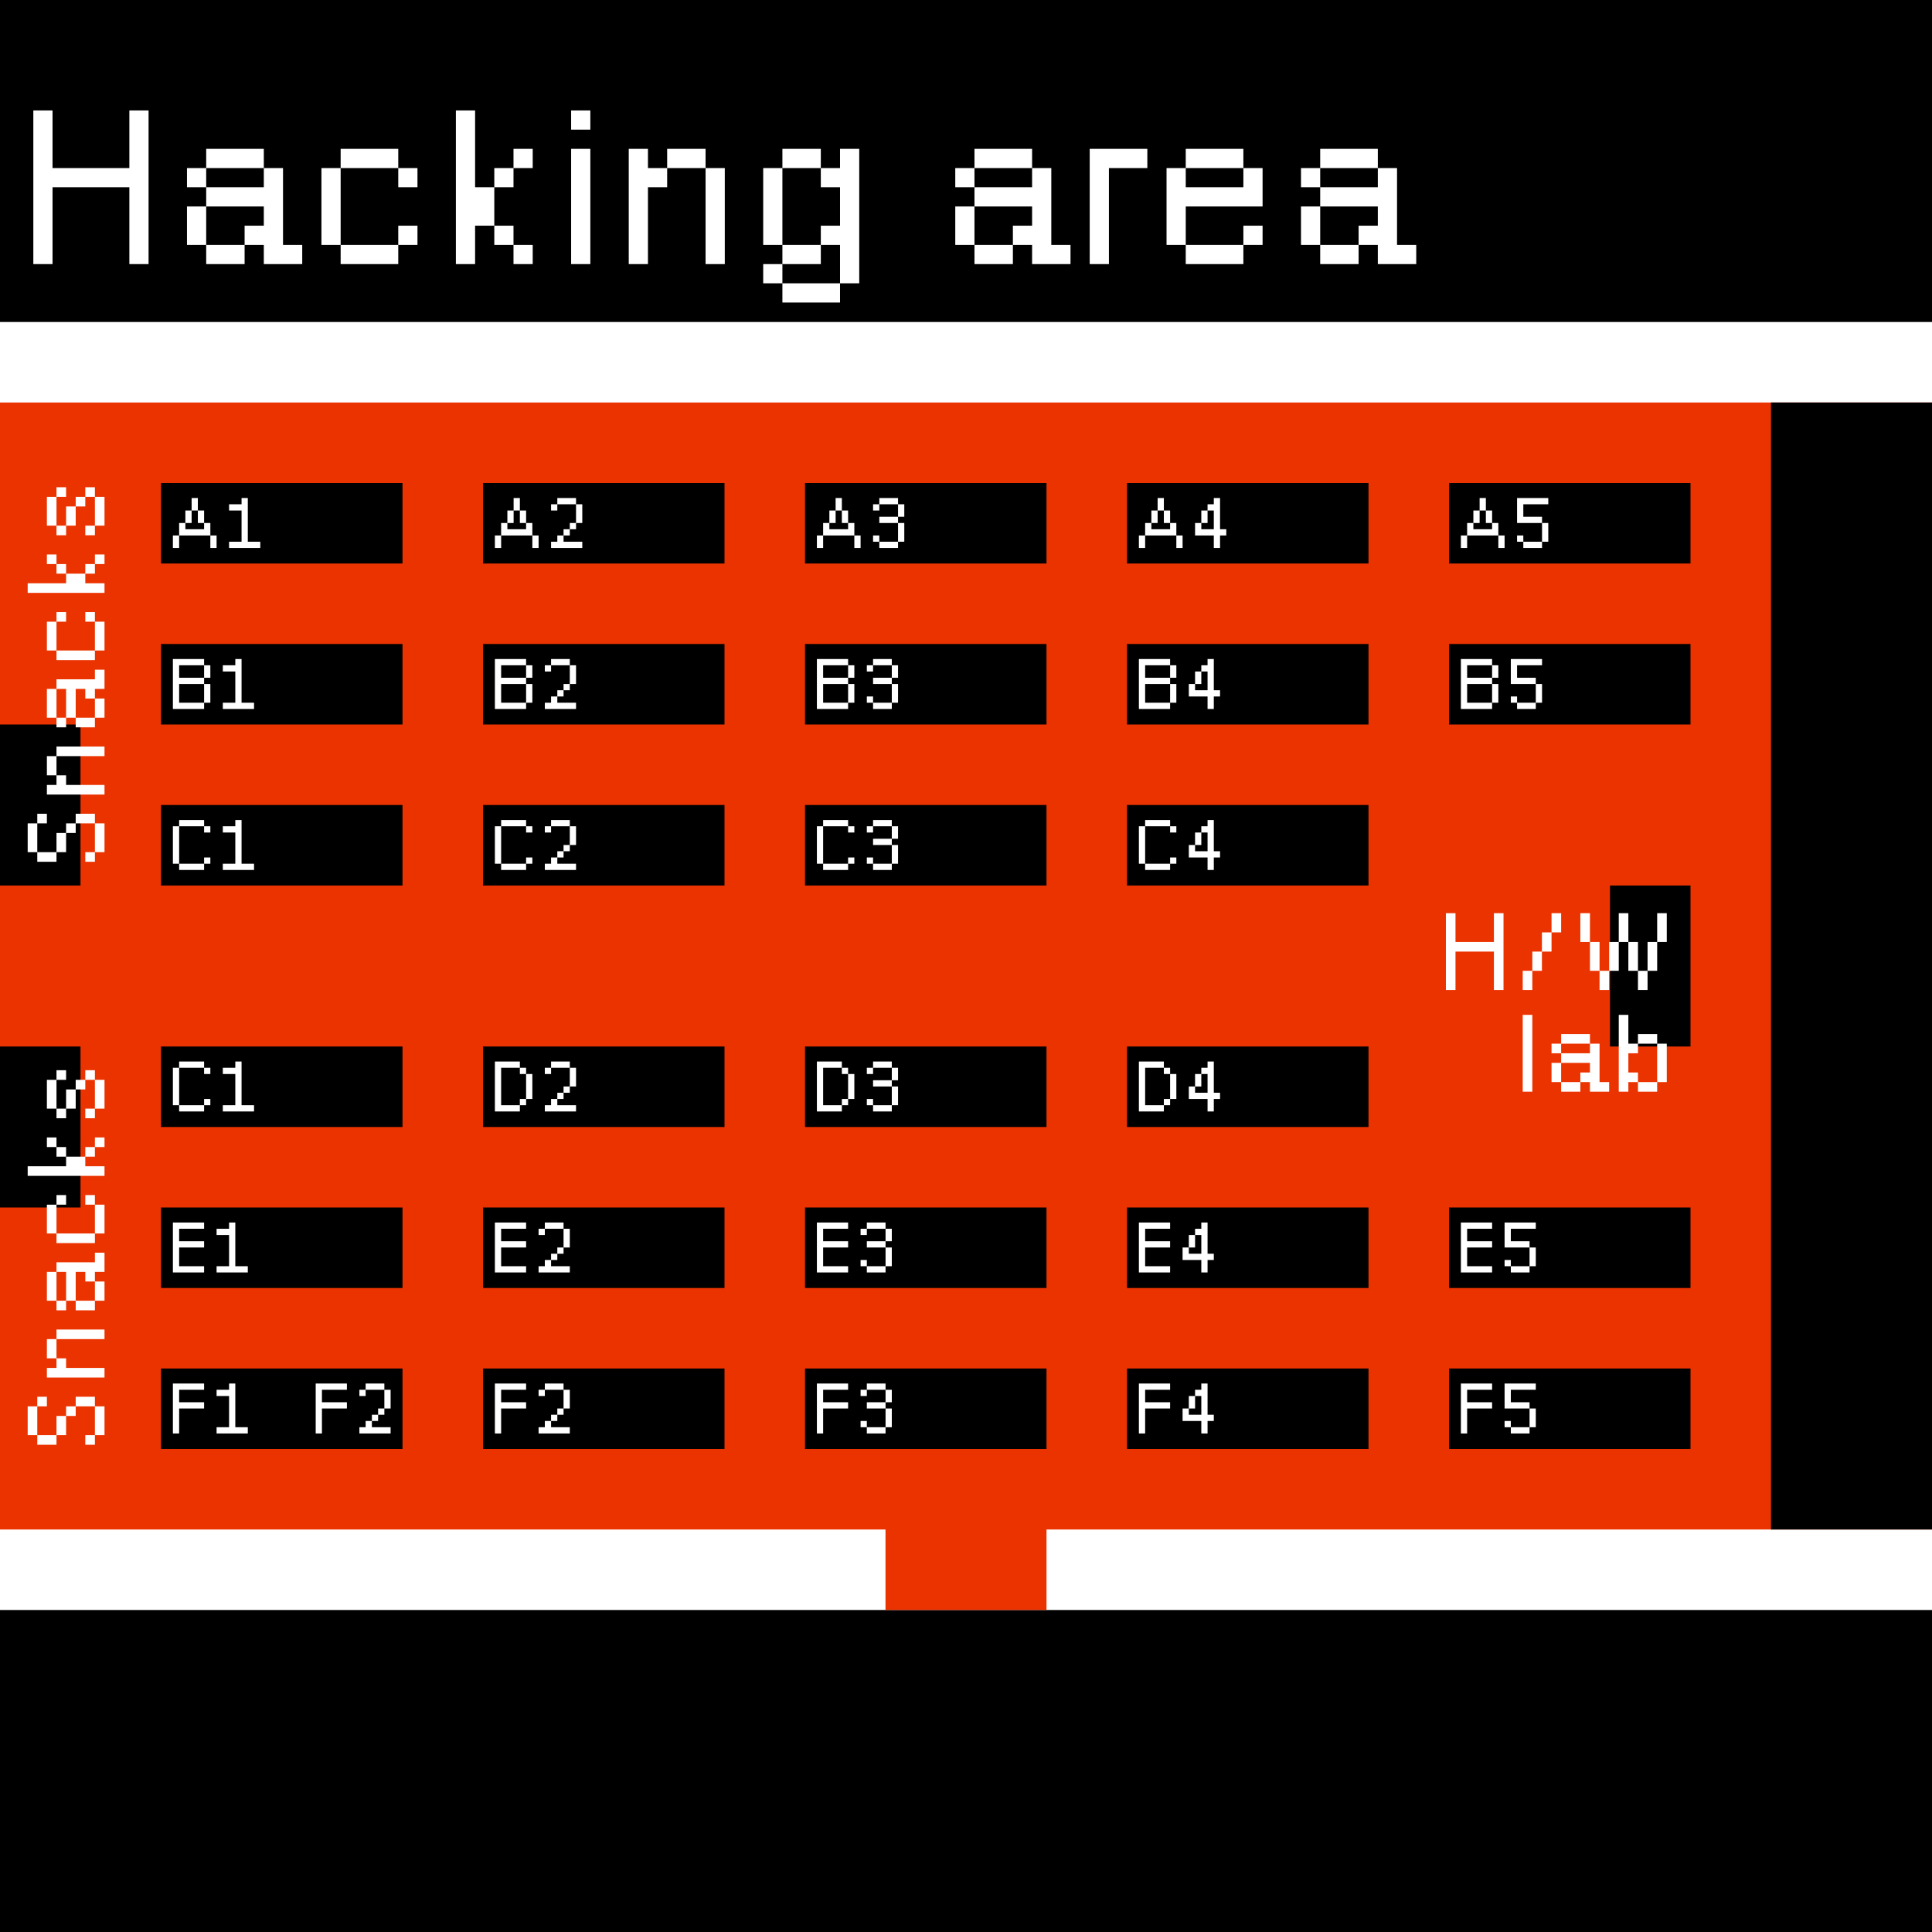
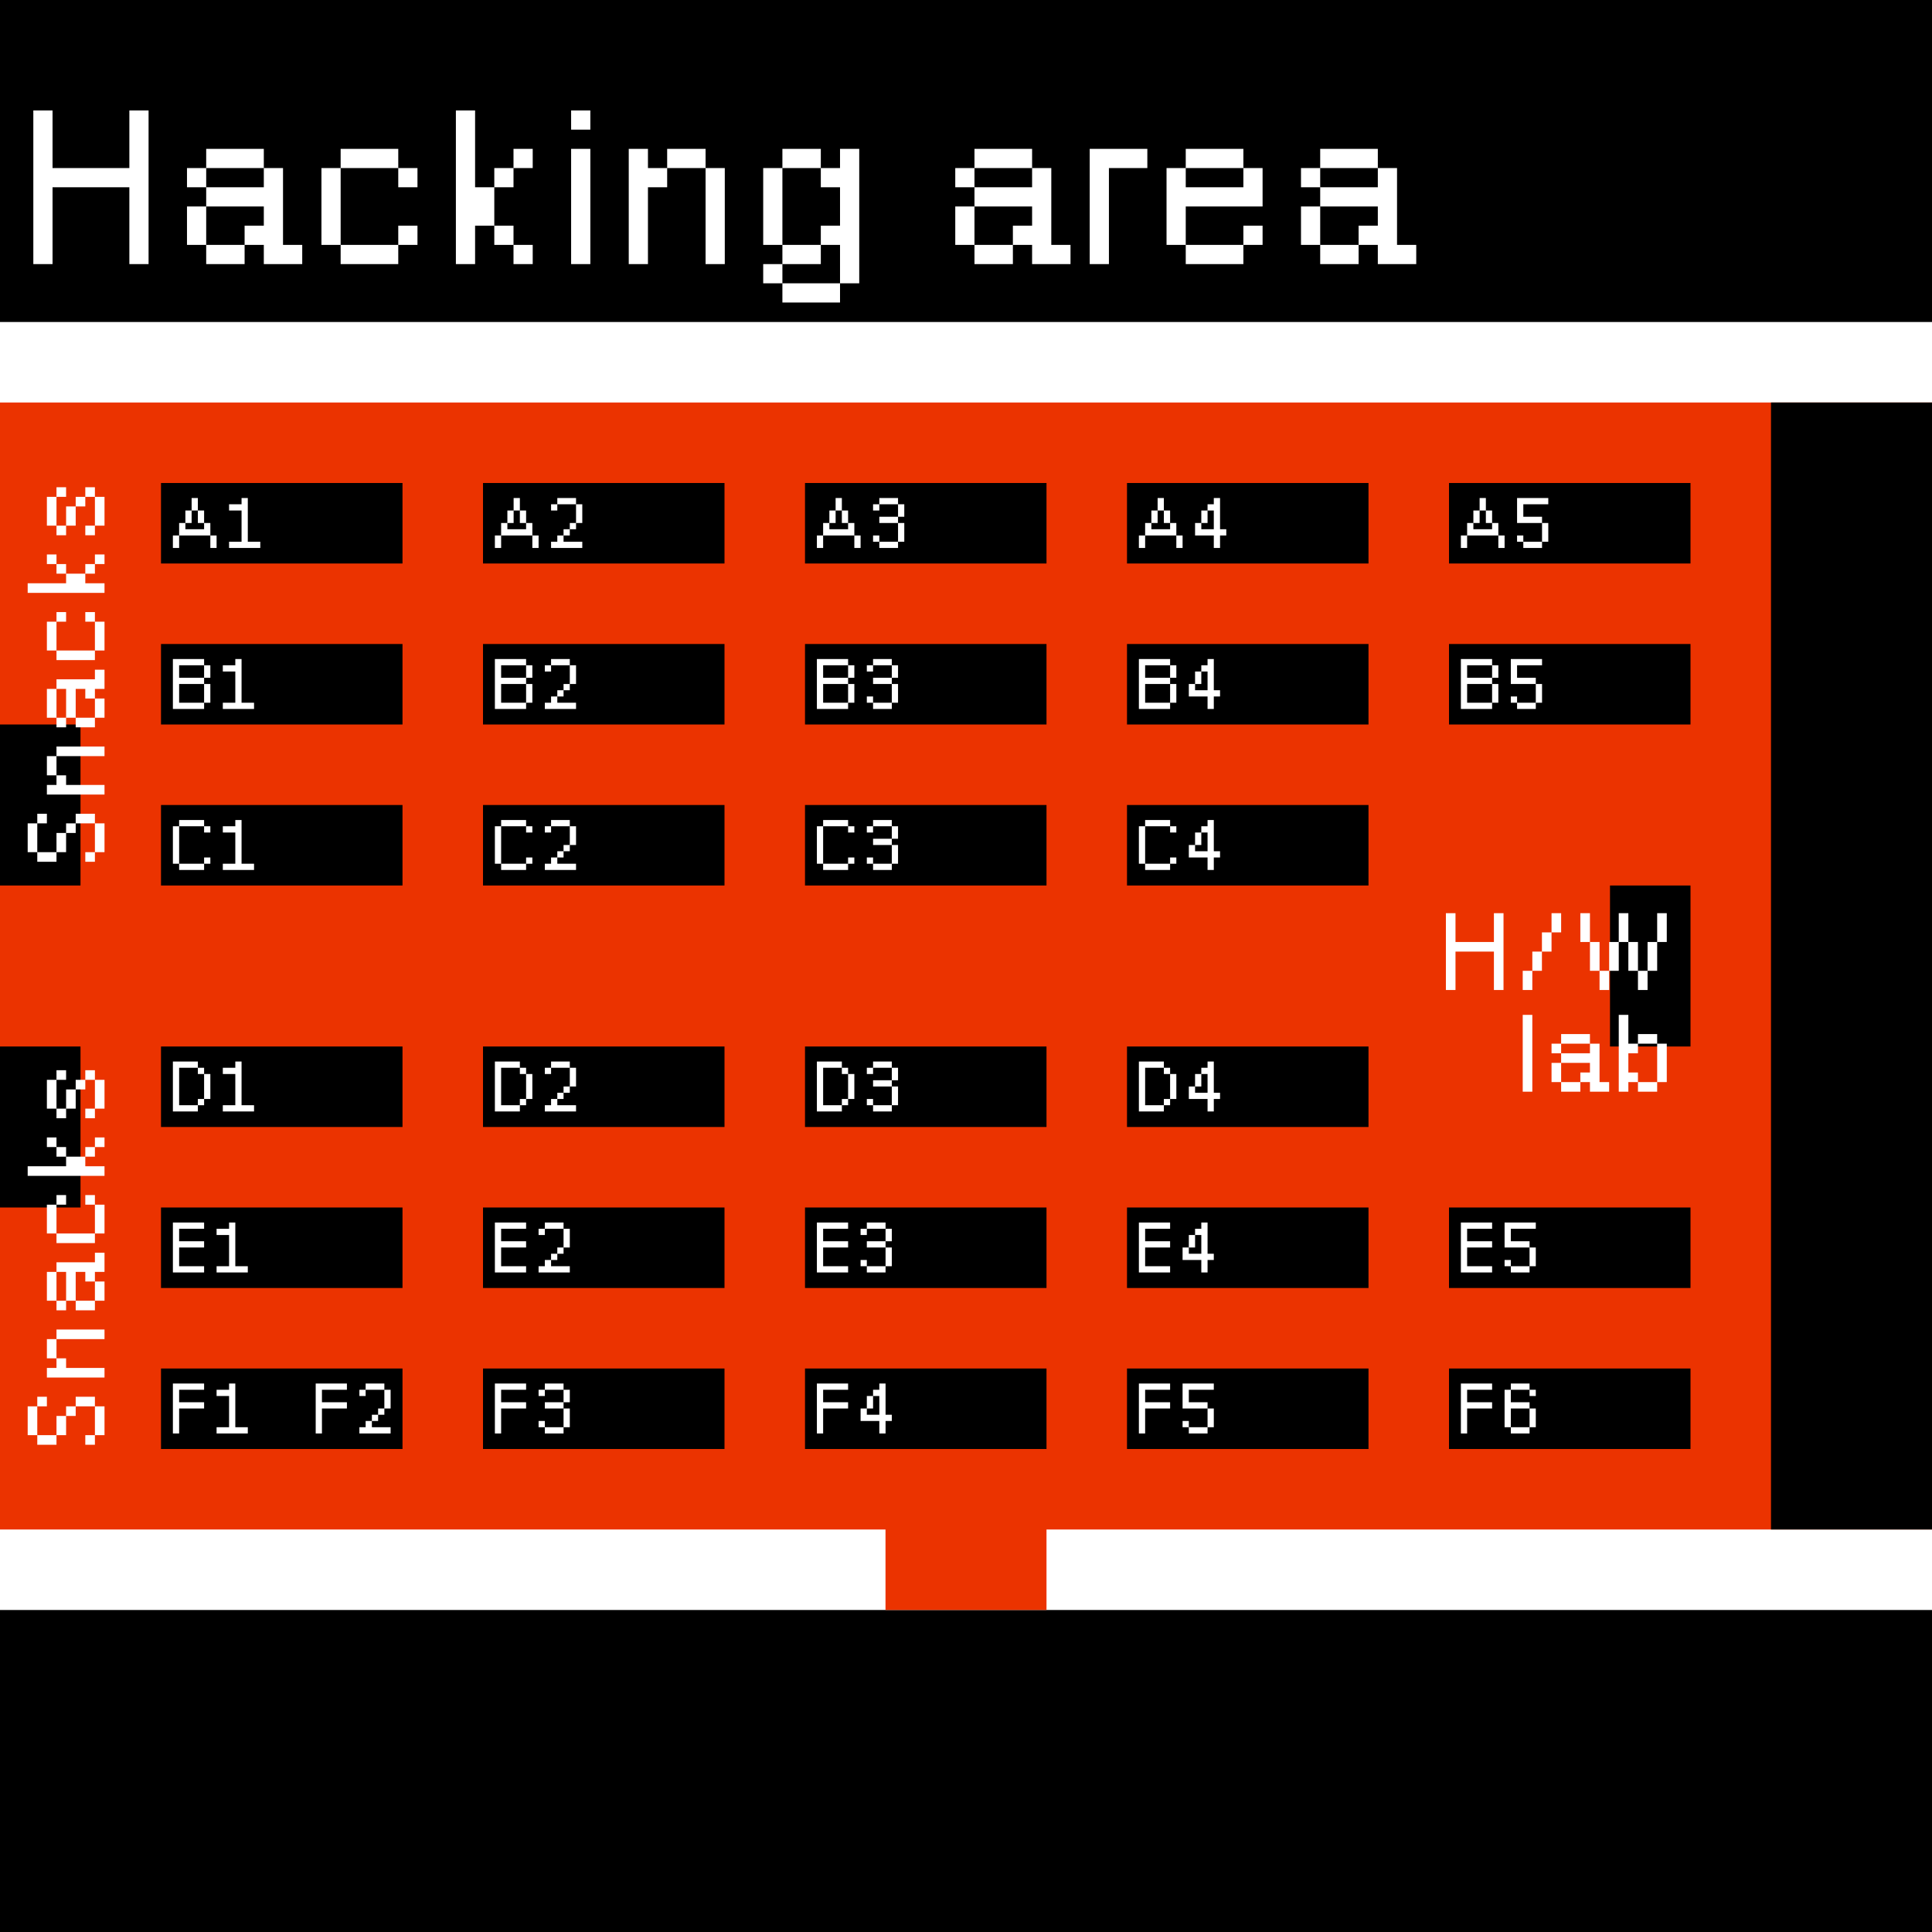
<svg xmlns="http://www.w3.org/2000/svg" version="1.1" viewBox="0 0 684 684" preserveAspectRatio="xMinYMin">
  <defs />
  <g stroke="none" stroke-opacity="1" stroke-dasharray="none" fill="none" fill-opacity="1">
    <g>
      <rect x="0" y="0" width="684" height="684" fill="black" />
      <rect x="5684342e-20" y="114" width="684" height="456" fill="white" />
      <path d="M 5684342e-20 142.5 L 5684342e-20 541.5 L 313.5 541.5 L 313.5 570 L 370.5 570 L 370.5 541.5 L 684 541.5 L 684 142.5 Z" fill="#eb3300" />
      <rect x="57" y="171" width="85.5" height="28.5" fill="black" />
      <rect x="57" y="228" width="85.5" height="28.5" fill="black" />
      <rect x="57" y="427.5" width="85.5" height="28.5" fill="black" />
      <rect x="171" y="171" width="85.5" height="28.5" fill="black" />
      <rect x="285" y="171" width="85.5" height="28.5" fill="black" />
      <rect x="399" y="171" width="85.5" height="28.5" fill="black" />
      <rect x="513" y="171" width="85.5" height="28.5" fill="black" />
      <rect x="171" y="228" width="85.5" height="28.5" fill="black" />
      <rect x="285" y="228" width="85.5" height="28.5" fill="black" />
      <rect x="399" y="228" width="85.5" height="28.5" fill="black" />
      <rect x="513" y="228" width="85.5" height="28.5" fill="black" />
      <rect x="171" y="285" width="85.5" height="28.5" fill="black" />
      <rect x="285" y="285" width="85.5" height="28.5" fill="black" />
      <rect x="399" y="285" width="85.5" height="28.5" fill="black" />
      <rect x="171" y="370.5" width="85.5" height="28.5" fill="black" />
      <rect x="285" y="370.5" width="85.5" height="28.5" fill="black" />
      <rect x="399" y="370.5" width="85.5" height="28.5" fill="black" />
      <rect x="171" y="427.5" width="85.5" height="28.5" fill="black" />
      <rect x="285" y="427.5" width="85.5" height="28.5" fill="black" />
      <rect x="399" y="427.5" width="85.5" height="28.5" fill="black" />
      <rect x="513" y="427.5" width="85.5" height="28.5" fill="black" />
      <rect x="171" y="484.5" width="85.5" height="28.5" fill="black" />
      <rect x="285" y="484.5" width="85.5" height="28.5" fill="black" />
      <rect x="399" y="484.5" width="85.5" height="28.5" fill="black" />
-       <rect x="513" y="484.5" width="85.5" height="28.5" fill="black" />
      <rect x="17763568e-22" y="256.5" width="28.5" height="57" fill="black" />
      <rect x="17763568e-22" y="370.5" width="28.5" height="57" fill="black" />
      <rect x="570" y="313.5" width="28.5" height="57" fill="black" />
      <rect x="627" y="142.5" width="57" height="399" fill="black" />
      <path d="M 45.8 93.5 L 52.6 93.5 L 52.6 39.1 L 45.8 39.1 L 45.8 59.5 L 18.6 59.5 L 18.6 39.1 L 11.8 39.1 L 11.8 93.5 L 18.6 93.5 L 18.6 66.3 L 45.8 66.3 Z" fill="white" />
      <path d="M 66.2 66.3 L 73 66.3 L 73 73.1 L 93.4 73.1 L 93.4 79.9 L 86.6 79.9 L 86.6 86.7 L 93.4 86.7 L 93.4 93.5 L 107 93.5 L 107 86.7 L 100.2 86.7 L 100.2 59.5 L 93.4 59.5 L 93.4 52.7 L 73 52.7 L 73 59.5 L 66.2 59.5 Z M 66.2 86.7 L 73 86.7 L 73 93.5 L 86.6 93.5 L 86.6 86.7 L 73 86.7 L 73 73.1 L 66.2 73.1 Z M 73 59.5 L 93.4 59.5 L 93.4 66.3 L 73 66.3 Z" fill="white" />
      <path d="M 113.8 86.7 L 120.6 86.7 L 120.6 93.5 L 141 93.5 L 141 86.7 L 120.6 86.7 L 120.6 59.5 L 113.8 59.5 Z M 147.8 59.5 L 141 59.5 L 141 52.7 L 120.6 52.7 L 120.6 59.5 L 141 59.5 L 141 66.3 L 147.8 66.3 Z M 147.8 79.9 L 141 79.9 L 141 86.7 L 147.8 86.7 Z" fill="white" />
      <path d="M 168.2 79.9 L 175 79.9 L 175 86.7 L 181.8 86.7 L 181.8 93.5 L 188.6 93.5 L 188.6 86.7 L 181.8 86.7 L 181.8 79.9 L 175 79.9 L 175 66.3 L 168.2 66.3 L 168.2 39.1 L 161.4 39.1 L 161.4 93.5 L 168.2 93.5 Z M 175 66.3 L 181.8 66.3 L 181.8 59.5 L 175 59.5 Z M 181.8 59.5 L 188.6 59.5 L 188.6 52.7 L 181.8 52.7 Z" fill="white" />
      <path d="M 202.2 93.5 L 209 93.5 L 209 52.7 L 202.2 52.7 Z M 202.2 45.9 L 209 45.9 L 209 39.1 L 202.2 39.1 Z" fill="white" />
      <path d="M 229.4 66.3 L 236.2 66.3 L 236.2 59.5 L 229.4 59.5 L 229.4 52.7 L 222.6 52.7 L 222.6 93.5 L 229.4 93.5 Z M 249.8 93.5 L 256.6 93.5 L 256.6 59.5 L 249.8 59.5 L 249.8 52.7 L 236.2 52.7 L 236.2 59.5 L 249.8 59.5 Z" fill="white" />
      <path d="M 297.4 79.9 L 290.6 79.9 L 290.6 86.7 L 297.4 86.7 L 297.4 100.3 L 304.2 100.3 L 304.2 52.7 L 297.4 52.7 L 297.4 59.5 L 290.6 59.5 L 290.6 52.7 L 277 52.7 L 277 59.5 L 290.6 59.5 L 290.6 66.3 L 297.4 66.3 Z M 290.6 86.7 L 277 86.7 L 277 59.5 L 270.2 59.5 L 270.2 86.7 L 277 86.7 L 277 93.5 L 290.6 93.5 Z M 277 93.5 L 270.2 93.5 L 270.2 100.3 L 277 100.3 L 277 107.1 L 297.4 107.1 L 297.4 100.3 L 277 100.3 Z" fill="white" />
      <path d="M 338.2 66.3 L 345 66.3 L 345 73.1 L 365.4 73.1 L 365.4 79.9 L 358.6 79.9 L 358.6 86.7 L 365.4 86.7 L 365.4 93.5 L 379 93.5 L 379 86.7 L 372.2 86.7 L 372.2 59.5 L 365.4 59.5 L 365.4 52.7 L 345 52.7 L 345 59.5 L 338.2 59.5 Z M 338.2 86.7 L 345 86.7 L 345 93.5 L 358.6 93.5 L 358.6 86.7 L 345 86.7 L 345 73.1 L 338.2 73.1 Z M 345 59.5 L 365.4 59.5 L 365.4 66.3 L 345 66.3 Z" fill="white" />
      <path d="M 385.8 93.5 L 392.6 93.5 L 392.6 59.5 L 406.2 59.5 L 406.2 52.7 L 385.8 52.7 Z" fill="white" />
      <path d="M 447 59.5 L 440.2 59.5 L 440.2 52.7 L 419.8 52.7 L 419.8 59.5 L 440.2 59.5 L 440.2 66.3 L 419.8 66.3 L 419.8 59.5 L 413 59.5 L 413 86.7 L 419.8 86.7 L 419.8 93.5 L 440.2 93.5 L 440.2 86.7 L 419.8 86.7 L 419.8 73.1 L 447 73.1 Z M 447 79.9 L 440.2 79.9 L 440.2 86.7 L 447 86.7 Z" fill="white" />
      <path d="M 460.6 66.3 L 467.4 66.3 L 467.4 73.1 L 487.8 73.1 L 487.8 79.9 L 481 79.9 L 481 86.7 L 487.8 86.7 L 487.8 93.5 L 501.4 93.5 L 501.4 86.7 L 494.6 86.7 L 494.6 59.5 L 487.8 59.5 L 487.8 52.7 L 467.4 52.7 L 467.4 59.5 L 460.6 59.5 Z M 460.6 86.7 L 467.4 86.7 L 467.4 93.5 L 481 93.5 L 481 86.7 L 467.4 86.7 L 467.4 73.1 L 460.6 73.1 Z M 467.4 59.5 L 487.8 59.5 L 487.8 66.3 L 467.4 66.3 Z" fill="white" />
      <path d="M 23.4 291.5 L 23.4 294.9 L 20 294.9 L 20 301.7 L 13.2 301.7 L 13.2 305.1 L 20 305.1 L 20 301.7 L 23.4 301.7 L 23.4 294.9 L 26.8 294.9 L 26.8 291.5 L 33.6 291.5 L 33.6 288.1 L 26.8 288.1 L 26.8 291.5 Z M 13.2 288.1 L 13.2 291.5 L 9.8 291.5 L 9.8 301.7 L 13.2 301.7 L 13.2 291.5 L 16.6 291.5 L 16.6 288.1 Z M 30.2 301.7 L 30.2 305.1 L 33.6 305.1 L 33.6 301.7 L 37 301.7 L 37 291.5 L 33.6 291.5 L 33.6 301.7 Z" fill="white" />
      <path d="M 23.4 277.9 L 23.4 274.5 L 20 274.5 L 20 277.9 L 16.6 277.9 L 16.6 281.3 L 37 281.3 L 37 277.9 Z M 37 267.7 L 37 264.3 L 20 264.3 L 20 267.7 L 16.6 267.7 L 16.6 274.5 L 20 274.5 L 20 267.7 Z" fill="white" />
      <path d="M 23.4 257.5 L 23.4 254.1 L 26.8 254.1 L 26.8 243.9 L 30.2 243.9 L 30.2 247.3 L 33.6 247.3 L 33.6 243.9 L 37 243.9 L 37 237.1 L 33.6 237.1 L 33.6 240.5 L 20 240.5 L 20 243.9 L 16.6 243.9 L 16.6 254.1 L 20 254.1 L 20 257.5 Z M 33.6 257.5 L 33.6 254.1 L 37 254.1 L 37 247.3 L 33.6 247.3 L 33.6 254.1 L 26.8 254.1 L 26.8 257.5 Z M 20 254.1 L 20 243.9 L 23.4 243.9 L 23.4 254.1 Z" fill="white" />
      <path d="M 33.6 233.7 L 33.6 230.3 L 37 230.3 L 37 220.1 L 33.6 220.1 L 33.6 230.3 L 20 230.3 L 20 233.7 Z M 20 216.7 L 20 220.1 L 16.6 220.1 L 16.6 230.3 L 20 230.3 L 20 220.1 L 23.4 220.1 L 23.4 216.7 Z M 30.2 216.7 L 30.2 220.1 L 33.6 220.1 L 33.6 216.7 Z" fill="white" />
      <path d="M 30.2 206.5 L 30.2 203.1 L 33.6 203.1 L 33.6 199.7 L 37 199.7 L 37 196.3 L 33.6 196.3 L 33.6 199.7 L 30.2 199.7 L 30.2 203.1 L 23.4 203.1 L 23.4 206.5 L 9.8 206.5 L 9.8 209.9 L 37 209.9 L 37 206.5 Z M 23.4 203.1 L 23.4 199.7 L 20 199.7 L 20 203.1 Z M 20 199.7 L 20 196.3 L 16.6 196.3 L 16.6 199.7 Z" fill="white" />
      <path d="M 26.8 186.1 L 26.8 179.3 L 30.2 179.3 L 30.2 175.9 L 33.6 175.9 L 33.6 172.5 L 30.2 172.5 L 30.2 175.9 L 26.8 175.9 L 26.8 179.3 L 23.4 179.3 L 23.4 186.1 L 20 186.1 L 20 189.5 L 23.4 189.5 L 23.4 186.1 Z M 20 172.5 L 20 175.9 L 16.6 175.9 L 16.6 186.1 L 20 186.1 L 20 175.9 L 23.4 175.9 L 23.4 172.5 Z M 33.6 189.5 L 33.6 186.1 L 37 186.1 L 37 175.9 L 33.6 175.9 L 33.6 186.1 L 30.2 186.1 L 30.2 189.5 Z" fill="white" />
      <path d="M 23.4 497.9 L 23.4 501.3 L 20 501.3 L 20 508.1 L 13.2 508.1 L 13.2 511.5 L 20 511.5 L 20 508.1 L 23.4 508.1 L 23.4 501.3 L 26.8 501.3 L 26.8 497.9 L 33.6 497.9 L 33.6 494.5 L 26.8 494.5 L 26.8 497.9 Z M 13.2 494.5 L 13.2 497.9 L 9.8 497.9 L 9.8 508.1 L 13.2 508.1 L 13.2 497.9 L 16.6 497.9 L 16.6 494.5 Z M 30.2 508.1 L 30.2 511.5 L 33.6 511.5 L 33.6 508.1 L 37 508.1 L 37 497.9 L 33.6 497.9 L 33.6 508.1 Z" fill="white" />
      <path d="M 23.4 484.3 L 23.4 480.9 L 20 480.9 L 20 484.3 L 16.6 484.3 L 16.6 487.7 L 37 487.7 L 37 484.3 Z M 37 474.1 L 37 470.7 L 20 470.7 L 20 474.1 L 16.6 474.1 L 16.6 480.9 L 20 480.9 L 20 474.1 Z" fill="white" />
      <path d="M 23.4 463.9 L 23.4 460.5 L 26.8 460.5 L 26.8 450.3 L 30.2 450.3 L 30.2 453.7 L 33.6 453.7 L 33.6 450.3 L 37 450.3 L 37 443.5 L 33.6 443.5 L 33.6 446.9 L 20 446.9 L 20 450.3 L 16.6 450.3 L 16.6 460.5 L 20 460.5 L 20 463.9 Z M 33.6 463.9 L 33.6 460.5 L 37 460.5 L 37 453.7 L 33.6 453.7 L 33.6 460.5 L 26.8 460.5 L 26.8 463.9 Z M 20 460.5 L 20 450.3 L 23.4 450.3 L 23.4 460.5 Z" fill="white" />
      <path d="M 33.6 440.1 L 33.6 436.7 L 37 436.7 L 37 426.5 L 33.6 426.5 L 33.6 436.7 L 20 436.7 L 20 440.1 Z M 20 423.1 L 20 426.5 L 16.6 426.5 L 16.6 436.7 L 20 436.7 L 20 426.5 L 23.4 426.5 L 23.4 423.1 Z M 30.2 423.1 L 30.2 426.5 L 33.6 426.5 L 33.6 423.1 Z" fill="white" />
      <path d="M 30.2 412.9 L 30.2 409.5 L 33.6 409.5 L 33.6 406.1 L 37 406.1 L 37 402.7 L 33.6 402.7 L 33.6 406.1 L 30.2 406.1 L 30.2 409.5 L 23.4 409.5 L 23.4 412.9 L 9.8 412.9 L 9.8 416.3 L 37 416.3 L 37 412.9 Z M 23.4 409.5 L 23.4 406.1 L 20 406.1 L 20 409.5 Z M 20 406.1 L 20 402.7 L 16.6 402.7 L 16.6 406.1 Z" fill="white" />
      <path d="M 26.8 392.5 L 26.8 385.7 L 30.2 385.7 L 30.2 382.3 L 33.6 382.3 L 33.6 378.9 L 30.2 378.9 L 30.2 382.3 L 26.8 382.3 L 26.8 385.7 L 23.4 385.7 L 23.4 392.5 L 20 392.5 L 20 395.9 L 23.4 395.9 L 23.4 392.5 Z M 20 378.9 L 20 382.3 L 16.6 382.3 L 16.6 392.5 L 20 392.5 L 20 382.3 L 23.4 382.3 L 23.4 378.9 Z M 33.6 395.9 L 33.6 392.5 L 37 392.5 L 37 382.3 L 33.6 382.3 L 33.6 392.5 L 30.2 392.5 L 30.2 395.9 Z" fill="white" />
      <path d="M 63.42 189.58 L 74.47 189.58 L 74.47 194 L 76.68 194 L 76.68 189.58 L 74.47 189.58 L 74.47 185.16 L 72.26 185.16 L 72.26 180.74 L 70.05 180.74 L 70.05 176.32 L 67.84 176.32 L 67.84 180.74 L 70.05 180.74 L 70.05 185.16 L 72.26 185.16 L 72.26 187.37 L 65.63 187.37 L 65.63 185.16 L 63.42 185.16 Z M 61.21 194 L 63.42 194 L 63.42 189.58 L 61.21 189.58 Z M 65.63 185.16 L 67.84 185.16 L 67.84 180.74 L 65.63 180.74 Z" fill="white" />
      <path d="M 92.15 191.79 L 87.73 191.79 L 87.73 176.32 L 85.52 176.32 L 85.52 178.53 L 81.1 178.53 L 81.1 180.74 L 85.52 180.74 L 85.52 191.79 L 81.1 191.79 L 81.1 194 L 92.15 194 Z" fill="white" />
      <path d="M 63.42 235.53 L 72.26 235.53 L 72.26 239.95 L 74.47 239.95 L 74.47 235.53 L 72.26 235.53 L 72.26 233.32 L 61.21 233.32 L 61.21 251 L 72.26 251 L 72.26 248.79 L 63.42 248.79 L 63.42 242.16 L 72.26 242.16 L 72.26 248.79 L 74.47 248.79 L 74.47 242.16 L 72.26 242.16 L 72.26 239.95 L 63.42 239.95 Z" fill="white" />
      <path d="M 89.94 248.79 L 85.52 248.79 L 85.52 233.32 L 83.31 233.32 L 83.31 235.53 L 78.89 235.53 L 78.89 237.74 L 83.31 237.74 L 83.31 248.79 L 78.89 248.79 L 78.89 251 L 89.94 251 Z" fill="white" />
      <path d="M 186.26 305.79 L 177.42 305.79 L 177.42 292.53 L 175.21 292.53 L 175.21 305.79 L 177.42 305.79 L 177.42 308 L 186.26 308 Z M 188.47 292.53 L 186.26 292.53 L 186.26 290.32 L 177.42 290.32 L 177.42 292.53 L 186.26 292.53 L 186.26 294.74 L 188.47 294.74 Z M 188.47 303.58 L 186.26 303.58 L 186.26 305.79 L 188.47 305.79 Z" fill="white" />
      <path d="M 195.1 292.53 L 201.73 292.53 L 201.73 299.16 L 203.94 299.16 L 203.94 292.53 L 201.73 292.53 L 201.73 290.32 L 195.1 290.32 Z M 192.89 308 L 203.94 308 L 203.94 305.79 L 197.31 305.79 L 197.31 303.58 L 195.1 303.58 L 195.1 305.79 L 192.89 305.79 Z M 197.31 303.58 L 199.52 303.58 L 199.52 301.37 L 197.31 301.37 Z M 199.52 301.37 L 201.73 301.37 L 201.73 299.16 L 199.52 299.16 Z M 192.89 294.74 L 195.1 294.74 L 195.1 292.53 L 192.89 292.53 Z" fill="white" />
      <path d="M 177.42 235.53 L 186.26 235.53 L 186.26 239.95 L 188.47 239.95 L 188.47 235.53 L 186.26 235.53 L 186.26 233.32 L 175.21 233.32 L 175.21 251 L 186.26 251 L 186.26 248.79 L 177.42 248.79 L 177.42 242.16 L 186.26 242.16 L 186.26 248.79 L 188.47 248.79 L 188.47 242.16 L 186.26 242.16 L 186.26 239.95 L 177.42 239.95 Z" fill="white" />
      <path d="M 195.1 235.53 L 201.73 235.53 L 201.73 242.16 L 203.94 242.16 L 203.94 235.53 L 201.73 235.53 L 201.73 233.32 L 195.1 233.32 Z M 192.89 251 L 203.94 251 L 203.94 248.79 L 197.31 248.79 L 197.31 246.58 L 195.1 246.58 L 195.1 248.79 L 192.89 248.79 Z M 197.31 246.58 L 199.52 246.58 L 199.52 244.37 L 197.31 244.37 Z M 199.52 244.37 L 201.73 244.37 L 201.73 242.16 L 199.52 242.16 Z M 192.89 237.74 L 195.1 237.74 L 195.1 235.53 L 192.89 235.53 Z" fill="white" />
      <path d="M 177.42 189.58 L 188.47 189.58 L 188.47 194 L 190.68 194 L 190.68 189.58 L 188.47 189.58 L 188.47 185.16 L 186.26 185.16 L 186.26 180.74 L 184.05 180.74 L 184.05 176.32 L 181.84 176.32 L 181.84 180.74 L 184.05 180.74 L 184.05 185.16 L 186.26 185.16 L 186.26 187.37 L 179.63 187.37 L 179.63 185.16 L 177.42 185.16 Z M 175.21 194 L 177.42 194 L 177.42 189.58 L 175.21 189.58 Z M 179.63 185.16 L 181.84 185.16 L 181.84 180.74 L 179.63 180.74 Z" fill="white" />
      <path d="M 197.31 178.53 L 203.94 178.53 L 203.94 185.16 L 206.15 185.16 L 206.15 178.53 L 203.94 178.53 L 203.94 176.32 L 197.31 176.32 Z M 195.1 194 L 206.15 194 L 206.15 191.79 L 199.52 191.79 L 199.52 189.58 L 197.31 189.58 L 197.31 191.79 L 195.1 191.79 Z M 199.52 189.58 L 201.73 189.58 L 201.73 187.37 L 199.52 187.37 Z M 201.73 187.37 L 203.94 187.37 L 203.94 185.16 L 201.73 185.16 Z M 195.1 180.74 L 197.31 180.74 L 197.31 178.53 L 195.1 178.53 Z" fill="white" />
      <path d="M 291.42 189.58 L 302.47 189.58 L 302.47 194 L 304.68 194 L 304.68 189.58 L 302.47 189.58 L 302.47 185.16 L 300.26 185.16 L 300.26 180.74 L 298.05 180.74 L 298.05 176.32 L 295.84 176.32 L 295.84 180.74 L 298.05 180.74 L 298.05 185.16 L 300.26 185.16 L 300.26 187.37 L 293.63 187.37 L 293.63 185.16 L 291.42 185.16 Z M 289.21 194 L 291.42 194 L 291.42 189.58 L 289.21 189.58 Z M 293.63 185.16 L 295.84 185.16 L 295.84 180.74 L 293.63 180.74 Z" fill="white" />
      <path d="M 317.94 191.79 L 320.15 191.79 L 320.15 185.16 L 317.94 185.16 L 317.94 182.95 L 311.31 182.95 L 311.31 185.16 L 317.94 185.16 Z M 311.31 178.53 L 317.94 178.53 L 317.94 182.95 L 320.15 182.95 L 320.15 178.53 L 317.94 178.53 L 317.94 176.32 L 311.31 176.32 Z M 309.1 191.79 L 311.31 191.79 L 311.31 194 L 317.94 194 L 317.94 191.79 L 311.31 191.79 L 311.31 189.58 L 309.1 189.58 Z M 309.1 180.74 L 311.31 180.74 L 311.31 178.53 L 309.1 178.53 Z" fill="white" />
      <path d="M 291.42 235.53 L 300.26 235.53 L 300.26 239.95 L 302.47 239.95 L 302.47 235.53 L 300.26 235.53 L 300.26 233.32 L 289.21 233.32 L 289.21 251 L 300.26 251 L 300.26 248.79 L 291.42 248.79 L 291.42 242.16 L 300.26 242.16 L 300.26 248.79 L 302.47 248.79 L 302.47 242.16 L 300.26 242.16 L 300.26 239.95 L 291.42 239.95 Z" fill="white" />
      <path d="M 315.73 248.79 L 317.94 248.79 L 317.94 242.16 L 315.73 242.16 L 315.73 239.95 L 309.1 239.95 L 309.1 242.16 L 315.73 242.16 Z M 309.1 235.53 L 315.73 235.53 L 315.73 239.95 L 317.94 239.95 L 317.94 235.53 L 315.73 235.53 L 315.73 233.32 L 309.1 233.32 Z M 306.89 248.79 L 309.1 248.79 L 309.1 251 L 315.73 251 L 315.73 248.79 L 309.1 248.79 L 309.1 246.58 L 306.89 246.58 Z M 306.89 237.74 L 309.1 237.74 L 309.1 235.53 L 306.89 235.53 Z" fill="white" />
      <path d="M 300.26 305.79 L 291.42 305.79 L 291.42 292.53 L 289.21 292.53 L 289.21 305.79 L 291.42 305.79 L 291.42 308 L 300.26 308 Z M 302.47 292.53 L 300.26 292.53 L 300.26 290.32 L 291.42 290.32 L 291.42 292.53 L 300.26 292.53 L 300.26 294.74 L 302.47 294.74 Z M 302.47 303.58 L 300.26 303.58 L 300.26 305.79 L 302.47 305.79 Z" fill="white" />
      <path d="M 315.73 305.79 L 317.94 305.79 L 317.94 299.16 L 315.73 299.16 L 315.73 296.95 L 309.1 296.95 L 309.1 299.16 L 315.73 299.16 Z M 309.1 292.53 L 315.73 292.53 L 315.73 296.95 L 317.94 296.95 L 317.94 292.53 L 315.73 292.53 L 315.73 290.32 L 309.1 290.32 Z M 306.89 305.79 L 309.1 305.79 L 309.1 308 L 315.73 308 L 315.73 305.79 L 309.1 305.79 L 309.1 303.58 L 306.89 303.58 Z M 306.89 294.74 L 309.1 294.74 L 309.1 292.53 L 306.89 292.53 Z" fill="white" />
      <path d="M 414.26 305.79 L 405.42 305.79 L 405.42 292.53 L 403.21 292.53 L 403.21 305.79 L 405.42 305.79 L 405.42 308 L 414.26 308 Z M 416.47 292.53 L 414.26 292.53 L 414.26 290.32 L 405.42 290.32 L 405.42 292.53 L 414.26 292.53 L 414.26 294.74 L 416.47 294.74 Z M 416.47 303.58 L 414.26 303.58 L 414.26 305.79 L 416.47 305.79 Z" fill="white" />
      <path d="M 425.31 294.74 L 427.52 294.74 L 427.52 301.37 L 423.1 301.37 L 423.1 299.16 L 420.89 299.16 L 420.89 303.58 L 427.52 303.58 L 427.52 308 L 429.73 308 L 429.73 303.58 L 431.94 303.58 L 431.94 301.37 L 429.73 301.37 L 429.73 290.32 L 427.52 290.32 L 427.52 292.53 L 425.31 292.53 Z M 423.1 299.16 L 425.31 299.16 L 425.31 294.74 L 423.1 294.74 Z" fill="white" />
      <path d="M 405.42 235.53 L 414.26 235.53 L 414.26 239.95 L 416.47 239.95 L 416.47 235.53 L 414.26 235.53 L 414.26 233.32 L 403.21 233.32 L 403.21 251 L 414.26 251 L 414.26 248.79 L 405.42 248.79 L 405.42 242.16 L 414.26 242.16 L 414.26 248.79 L 416.47 248.79 L 416.47 242.16 L 414.26 242.16 L 414.26 239.95 L 405.42 239.95 Z" fill="white" />
      <path d="M 425.31 237.74 L 427.52 237.74 L 427.52 244.37 L 423.1 244.37 L 423.1 242.16 L 420.89 242.16 L 420.89 246.58 L 427.52 246.58 L 427.52 251 L 429.73 251 L 429.73 246.58 L 431.94 246.58 L 431.94 244.37 L 429.73 244.37 L 429.73 233.32 L 427.52 233.32 L 427.52 235.53 L 425.31 235.53 Z M 423.1 242.16 L 425.31 242.16 L 425.31 237.74 L 423.1 237.74 Z" fill="white" />
      <path d="M 405.42 189.58 L 416.47 189.58 L 416.47 194 L 418.68 194 L 418.68 189.58 L 416.47 189.58 L 416.47 185.16 L 414.26 185.16 L 414.26 180.74 L 412.05 180.74 L 412.05 176.32 L 409.84 176.32 L 409.84 180.74 L 412.05 180.74 L 412.05 185.16 L 414.26 185.16 L 414.26 187.37 L 407.63 187.37 L 407.63 185.16 L 405.42 185.16 Z M 403.21 194 L 405.42 194 L 405.42 189.58 L 403.21 189.58 Z M 407.63 185.16 L 409.84 185.16 L 409.84 180.74 L 407.63 180.74 Z" fill="white" />
      <path d="M 427.52 180.74 L 429.73 180.74 L 429.73 187.37 L 425.31 187.37 L 425.31 185.16 L 423.1 185.16 L 423.1 189.58 L 429.73 189.58 L 429.73 194 L 431.94 194 L 431.94 189.58 L 434.15 189.58 L 434.15 187.37 L 431.94 187.37 L 431.94 176.32 L 429.73 176.32 L 429.73 178.53 L 427.52 178.53 Z M 425.31 185.16 L 427.52 185.16 L 427.52 180.74 L 425.31 180.74 Z" fill="white" />
      <path d="M 519.42 189.58 L 530.47 189.58 L 530.47 194 L 532.68 194 L 532.68 189.58 L 530.47 189.58 L 530.47 185.16 L 528.26 185.16 L 528.26 180.74 L 526.05 180.74 L 526.05 176.32 L 523.84 176.32 L 523.84 180.74 L 526.05 180.74 L 526.05 185.16 L 528.26 185.16 L 528.26 187.37 L 521.63 187.37 L 521.63 185.16 L 519.42 185.16 Z M 517.21 194 L 519.42 194 L 519.42 189.58 L 517.21 189.58 Z M 521.63 185.16 L 523.84 185.16 L 523.84 180.74 L 521.63 180.74 Z" fill="white" />
      <path d="M 539.31 178.53 L 548.15 178.53 L 548.15 176.32 L 537.1 176.32 L 537.1 185.16 L 545.94 185.16 L 545.94 191.79 L 548.15 191.79 L 548.15 185.16 L 545.94 185.16 L 545.94 182.95 L 539.31 182.95 Z M 537.1 191.79 L 539.31 191.79 L 539.31 194 L 545.94 194 L 545.94 191.79 L 539.31 191.79 L 539.31 189.58 L 537.1 189.58 Z" fill="white" />
      <path d="M 528.9 350.5 L 532.3 350.5 L 532.3 323.3 L 528.9 323.3 L 528.9 333.5 L 515.3 333.5 L 515.3 323.3 L 511.9 323.3 L 511.9 350.5 L 515.3 350.5 L 515.3 336.9 L 528.9 336.9 Z" fill="white" />
      <path d="M 539.1 350.5 L 542.5 350.5 L 542.5 343.7 L 539.1 343.7 Z M 552.7 323.3 L 549.3 323.3 L 549.3 330.1 L 552.7 330.1 Z M 549.3 330.1 L 545.9 330.1 L 545.9 336.9 L 549.3 336.9 Z M 545.9 336.9 L 542.5 336.9 L 542.5 343.7 L 545.9 343.7 Z" fill="white" />
      <path d="M 562.9 343.7 L 566.3 343.7 L 566.3 350.5 L 569.7 350.5 L 569.7 343.7 L 566.3 343.7 L 566.3 333.5 L 562.9 333.5 L 562.9 323.3 L 559.5 323.3 L 559.5 333.5 L 562.9 333.5 Z M 576.5 343.7 L 579.9 343.7 L 579.9 350.5 L 583.3 350.5 L 583.3 343.7 L 579.9 343.7 L 579.9 333.5 L 576.5 333.5 L 576.5 323.3 L 573.1 323.3 L 573.1 333.5 L 576.5 333.5 Z M 590.1 323.3 L 586.7 323.3 L 586.7 333.5 L 590.1 333.5 Z M 573.1 333.5 L 569.7 333.5 L 569.7 343.7 L 573.1 343.7 Z M 586.7 333.5 L 583.3 333.5 L 583.3 343.7 L 586.7 343.7 Z" fill="white" />
      <rect x="539.1" y="359.3" width="3.4" height="27.2" fill="white" />
      <path d="M 549.3 372.9 L 552.7 372.9 L 552.7 376.3 L 562.9 376.3 L 562.9 379.7 L 559.5 379.7 L 559.5 383.1 L 562.9 383.1 L 562.9 386.5 L 569.7 386.5 L 569.7 383.1 L 566.3 383.1 L 566.3 369.5 L 562.9 369.5 L 562.9 366.1 L 552.7 366.1 L 552.7 369.5 L 549.3 369.5 Z M 549.3 383.1 L 552.7 383.1 L 552.7 386.5 L 559.5 386.5 L 559.5 383.1 L 552.7 383.1 L 552.7 376.3 L 549.3 376.3 Z M 552.7 369.5 L 562.9 369.5 L 562.9 372.9 L 552.7 372.9 Z" fill="white" />
      <path d="M 576.5 372.9 L 579.9 372.9 L 579.9 369.5 L 576.5 369.5 L 576.5 359.3 L 573.1 359.3 L 573.1 386.5 L 576.5 386.5 L 576.5 383.1 L 579.9 383.1 L 579.9 386.5 L 586.7 386.5 L 586.7 383.1 L 579.9 383.1 L 579.9 379.7 L 576.5 379.7 Z M 579.9 369.5 L 586.7 369.5 L 586.7 383.1 L 590.1 383.1 L 590.1 369.5 L 586.7 369.5 L 586.7 366.1 L 579.9 366.1 Z" fill="white" />
      <path d="M 519.42 235.53 L 528.26 235.53 L 528.26 239.95 L 530.47 239.95 L 530.47 235.53 L 528.26 235.53 L 528.26 233.32 L 517.21 233.32 L 517.21 251 L 528.26 251 L 528.26 248.79 L 519.42 248.79 L 519.42 242.16 L 528.26 242.16 L 528.26 248.79 L 530.47 248.79 L 530.47 242.16 L 528.26 242.16 L 528.26 239.95 L 519.42 239.95 Z" fill="white" />
      <path d="M 537.1 235.53 L 545.94 235.53 L 545.94 233.32 L 534.89 233.32 L 534.89 242.16 L 543.73 242.16 L 543.73 248.79 L 545.94 248.79 L 545.94 242.16 L 543.73 242.16 L 543.73 239.95 L 537.1 239.95 Z M 534.89 248.79 L 537.1 248.79 L 537.1 251 L 543.73 251 L 543.73 248.79 L 537.1 248.79 L 537.1 246.58 L 534.89 246.58 Z" fill="white" />
      <path d="M 184.05 380.24 L 186.26 380.24 L 186.26 389.08 L 188.47 389.08 L 188.47 380.24 L 186.26 380.24 L 186.26 378.03 L 184.05 378.03 L 184.05 375.82 L 175.21 375.82 L 175.21 393.5 L 184.05 393.5 L 184.05 391.29 L 177.42 391.29 L 177.42 378.03 L 184.05 378.03 Z M 184.05 391.29 L 186.26 391.29 L 186.26 389.08 L 184.05 389.08 Z" fill="white" />
      <path d="M 195.1 378.03 L 201.73 378.03 L 201.73 384.66 L 203.94 384.66 L 203.94 378.03 L 201.73 378.03 L 201.73 375.82 L 195.1 375.82 Z M 192.89 393.5 L 203.94 393.5 L 203.94 391.29 L 197.31 391.29 L 197.31 389.08 L 195.1 389.08 L 195.1 391.29 L 192.89 391.29 Z M 197.31 389.08 L 199.52 389.08 L 199.52 386.87 L 197.31 386.87 Z M 199.52 386.87 L 201.73 386.87 L 201.73 384.66 L 199.52 384.66 Z M 192.89 380.24 L 195.1 380.24 L 195.1 378.03 L 192.89 378.03 Z" fill="white" />
      <path d="M 298.05 380.24 L 300.26 380.24 L 300.26 389.08 L 302.47 389.08 L 302.47 380.24 L 300.26 380.24 L 300.26 378.03 L 298.05 378.03 L 298.05 375.82 L 289.21 375.82 L 289.21 393.5 L 298.05 393.5 L 298.05 391.29 L 291.42 391.29 L 291.42 378.03 L 298.05 378.03 Z M 298.05 391.29 L 300.26 391.29 L 300.26 389.08 L 298.05 389.08 Z" fill="white" />
      <path d="M 315.73 391.29 L 317.94 391.29 L 317.94 384.66 L 315.73 384.66 L 315.73 382.45 L 309.1 382.45 L 309.1 384.66 L 315.73 384.66 Z M 309.1 378.03 L 315.73 378.03 L 315.73 382.45 L 317.94 382.45 L 317.94 378.03 L 315.73 378.03 L 315.73 375.82 L 309.1 375.82 Z M 306.89 391.29 L 309.1 391.29 L 309.1 393.5 L 315.73 393.5 L 315.73 391.29 L 309.1 391.29 L 309.1 389.08 L 306.89 389.08 Z M 306.89 380.24 L 309.1 380.24 L 309.1 378.03 L 306.89 378.03 Z" fill="white" />
      <path d="M 412.05 380.24 L 414.26 380.24 L 414.26 389.08 L 416.47 389.08 L 416.47 380.24 L 414.26 380.24 L 414.26 378.03 L 412.05 378.03 L 412.05 375.82 L 403.21 375.82 L 403.21 393.5 L 412.05 393.5 L 412.05 391.29 L 405.42 391.29 L 405.42 378.03 L 412.05 378.03 Z M 412.05 391.29 L 414.26 391.29 L 414.26 389.08 L 412.05 389.08 Z" fill="white" />
      <path d="M 425.31 380.24 L 427.52 380.24 L 427.52 386.87 L 423.1 386.87 L 423.1 384.66 L 420.89 384.66 L 420.89 389.08 L 427.52 389.08 L 427.52 393.5 L 429.73 393.5 L 429.73 389.08 L 431.94 389.08 L 431.94 386.87 L 429.73 386.87 L 429.73 375.82 L 427.52 375.82 L 427.52 378.03 L 425.31 378.03 Z M 423.1 384.66 L 425.31 384.66 L 425.31 380.24 L 423.1 380.24 Z" fill="white" />
      <path d="M 63.42 441.66 L 72.26 441.66 L 72.26 439.45 L 63.42 439.45 L 63.42 435.03 L 72.26 435.03 L 72.26 432.82 L 61.21 432.82 L 61.21 450.5 L 72.26 450.5 L 72.26 448.29 L 63.42 448.29 Z" fill="white" />
      <path d="M 87.73 448.29 L 83.31 448.29 L 83.31 432.82 L 81.1 432.82 L 81.1 435.03 L 76.68 435.03 L 76.68 437.24 L 81.1 437.24 L 81.1 448.29 L 76.68 448.29 L 76.68 450.5 L 87.73 450.5 Z" fill="white" />
      <path d="M 177.42 441.66 L 186.26 441.66 L 186.26 439.45 L 177.42 439.45 L 177.42 435.03 L 186.26 435.03 L 186.26 432.82 L 175.21 432.82 L 175.21 450.5 L 186.26 450.5 L 186.26 448.29 L 177.42 448.29 Z" fill="white" />
      <path d="M 192.89 435.03 L 199.52 435.03 L 199.52 441.66 L 201.73 441.66 L 201.73 435.03 L 199.52 435.03 L 199.52 432.82 L 192.89 432.82 Z M 190.68 450.5 L 201.73 450.5 L 201.73 448.29 L 195.1 448.29 L 195.1 446.08 L 192.89 446.08 L 192.89 448.29 L 190.68 448.29 Z M 195.1 446.08 L 197.31 446.08 L 197.31 443.87 L 195.1 443.87 Z M 197.31 443.87 L 199.52 443.87 L 199.52 441.66 L 197.31 441.66 Z M 190.68 437.24 L 192.89 437.24 L 192.89 435.03 L 190.68 435.03 Z" fill="white" />
      <path d="M 291.42 441.66 L 300.26 441.66 L 300.26 439.45 L 291.42 439.45 L 291.42 435.03 L 300.26 435.03 L 300.26 432.82 L 289.21 432.82 L 289.21 450.5 L 300.26 450.5 L 300.26 448.29 L 291.42 448.29 Z" fill="white" />
      <path d="M 313.52 448.29 L 315.73 448.29 L 315.73 441.66 L 313.52 441.66 L 313.52 439.45 L 306.89 439.45 L 306.89 441.66 L 313.52 441.66 Z M 306.89 435.03 L 313.52 435.03 L 313.52 439.45 L 315.73 439.45 L 315.73 435.03 L 313.52 435.03 L 313.52 432.82 L 306.89 432.82 Z M 304.68 448.29 L 306.89 448.29 L 306.89 450.5 L 313.52 450.5 L 313.52 448.29 L 306.89 448.29 L 306.89 446.08 L 304.68 446.08 Z M 304.68 437.24 L 306.89 437.24 L 306.89 435.03 L 304.68 435.03 Z" fill="white" />
-       <path d="M 291.42 498.66 L 300.26 498.66 L 300.26 496.45 L 291.42 496.45 L 291.42 492.03 L 300.26 492.03 L 300.26 489.82 L 289.21 489.82 L 289.21 507.5 L 291.42 507.5 Z" fill="white" />
-       <path d="M 313.52 505.29 L 315.73 505.29 L 315.73 498.66 L 313.52 498.66 L 313.52 496.45 L 306.89 496.45 L 306.89 498.66 L 313.52 498.66 Z M 306.89 492.03 L 313.52 492.03 L 313.52 496.45 L 315.73 496.45 L 315.73 492.03 L 313.52 492.03 L 313.52 489.82 L 306.89 489.82 Z M 304.68 505.29 L 306.89 505.29 L 306.89 507.5 L 313.52 507.5 L 313.52 505.29 L 306.89 505.29 L 306.89 503.08 L 304.68 503.08 Z M 304.68 494.24 L 306.89 494.24 L 306.89 492.03 L 304.68 492.03 Z" fill="white" />
+       <path d="M 177.42 498.66 L 186.26 498.66 L 186.26 496.45 L 177.42 496.45 L 177.42 492.03 L 186.26 492.03 L 186.26 489.82 L 175.21 489.82 L 175.21 507.5 L 177.42 507.5 Z" fill="white" />
+       <path d="M 199.52 505.29 L 201.73 505.29 L 201.73 498.66 L 199.52 498.66 L 199.52 496.45 L 192.89 496.45 L 192.89 498.66 L 199.52 498.66 Z M 192.89 492.03 L 199.52 492.03 L 199.52 496.45 L 201.73 496.45 L 201.73 492.03 L 199.52 492.03 L 199.52 489.82 L 192.89 489.82 Z M 190.68 505.29 L 192.89 505.29 L 192.89 507.5 L 199.52 507.5 L 199.52 505.29 L 192.89 505.29 L 192.89 503.08 L 190.68 503.08 Z M 190.68 494.24 L 192.89 494.24 L 192.89 492.03 L 190.68 492.03 Z" fill="white" />
      <path d="M 405.42 441.66 L 414.26 441.66 L 414.26 439.45 L 405.42 439.45 L 405.42 435.03 L 414.26 435.03 L 414.26 432.82 L 403.21 432.82 L 403.21 450.5 L 414.26 450.5 L 414.26 448.29 L 405.42 448.29 Z" fill="white" />
      <path d="M 423.1 437.24 L 425.31 437.24 L 425.31 443.87 L 420.89 443.87 L 420.89 441.66 L 418.68 441.66 L 418.68 446.08 L 425.31 446.08 L 425.31 450.5 L 427.52 450.5 L 427.52 446.08 L 429.73 446.08 L 429.73 443.87 L 427.52 443.87 L 427.52 432.82 L 425.31 432.82 L 425.31 435.03 L 423.1 435.03 Z M 420.89 441.66 L 423.1 441.66 L 423.1 437.24 L 420.89 437.24 Z" fill="white" />
-       <path d="M 405.42 498.66 L 414.26 498.66 L 414.26 496.45 L 405.42 496.45 L 405.42 492.03 L 414.26 492.03 L 414.26 489.82 L 403.21 489.82 L 403.21 507.5 L 405.42 507.5 Z" fill="white" />
-       <path d="M 423.1 494.24 L 425.31 494.24 L 425.31 500.87 L 420.89 500.87 L 420.89 498.66 L 418.68 498.66 L 418.68 503.08 L 425.31 503.08 L 425.31 507.5 L 427.52 507.5 L 427.52 503.08 L 429.73 503.08 L 429.73 500.87 L 427.52 500.87 L 427.52 489.82 L 425.31 489.82 L 425.31 492.03 L 423.1 492.03 Z M 420.89 498.66 L 423.1 498.66 L 423.1 494.24 L 420.89 494.24 Z" fill="white" />
+       <path d="M 291.42 498.66 L 300.26 498.66 L 300.26 496.45 L 291.42 496.45 L 291.42 492.03 L 300.26 492.03 L 300.26 489.82 L 289.21 489.82 L 289.21 507.5 L 291.42 507.5 Z" fill="white" />
+       <path d="M 309.1 494.24 L 311.31 494.24 L 311.31 500.87 L 306.89 500.87 L 306.89 498.66 L 304.68 498.66 L 304.68 503.08 L 311.31 503.08 L 311.31 507.5 L 313.52 507.5 L 313.52 503.08 L 315.73 503.08 L 315.73 500.87 L 313.52 500.87 L 313.52 489.82 L 311.31 489.82 L 311.31 492.03 L 309.1 492.03 Z M 306.89 498.66 L 309.1 498.66 L 309.1 494.24 L 306.89 494.24 Z" fill="white" />
      <path d="M 519.42 441.66 L 528.26 441.66 L 528.26 439.45 L 519.42 439.45 L 519.42 435.03 L 528.26 435.03 L 528.26 432.82 L 517.21 432.82 L 517.21 450.5 L 528.26 450.5 L 528.26 448.29 L 519.42 448.29 Z" fill="white" />
      <path d="M 534.89 435.03 L 543.73 435.03 L 543.73 432.82 L 532.68 432.82 L 532.68 441.66 L 541.52 441.66 L 541.52 448.29 L 543.73 448.29 L 543.73 441.66 L 541.52 441.66 L 541.52 439.45 L 534.89 439.45 Z M 532.68 448.29 L 534.89 448.29 L 534.89 450.5 L 541.52 450.5 L 541.52 448.29 L 534.89 448.29 L 534.89 446.08 L 532.68 446.08 Z" fill="white" />
-       <path d="M 519.42 498.66 L 528.26 498.66 L 528.26 496.45 L 519.42 496.45 L 519.42 492.03 L 528.26 492.03 L 528.26 489.82 L 517.21 489.82 L 517.21 507.5 L 519.42 507.5 Z" fill="white" />
-       <path d="M 534.89 492.03 L 543.73 492.03 L 543.73 489.82 L 532.68 489.82 L 532.68 498.66 L 541.52 498.66 L 541.52 505.29 L 543.73 505.29 L 543.73 498.66 L 541.52 498.66 L 541.52 496.45 L 534.89 496.45 Z M 532.68 505.29 L 534.89 505.29 L 534.89 507.5 L 541.52 507.5 L 541.52 505.29 L 534.89 505.29 L 534.89 503.08 L 532.68 503.08 Z" fill="white" />
-       <path d="M 177.42 498.66 L 186.26 498.66 L 186.26 496.45 L 177.42 496.45 L 177.42 492.03 L 186.26 492.03 L 186.26 489.82 L 175.21 489.82 L 175.21 507.5 L 177.42 507.5 Z" fill="white" />
-       <path d="M 192.89 492.03 L 199.52 492.03 L 199.52 498.66 L 201.73 498.66 L 201.73 492.03 L 199.52 492.03 L 199.52 489.82 L 192.89 489.82 Z M 190.68 507.5 L 201.73 507.5 L 201.73 505.29 L 195.1 505.29 L 195.1 503.08 L 192.89 503.08 L 192.89 505.29 L 190.68 505.29 Z M 195.1 503.08 L 197.31 503.08 L 197.31 500.87 L 195.1 500.87 Z M 197.31 500.87 L 199.52 500.87 L 199.52 498.66 L 197.31 498.66 Z M 190.68 494.24 L 192.89 494.24 L 192.89 492.03 L 190.68 492.03 Z" fill="white" />
+       <path d="M 405.42 498.66 L 414.26 498.66 L 414.26 496.45 L 405.42 496.45 L 405.42 492.03 L 414.26 492.03 L 414.26 489.82 L 403.21 489.82 L 403.21 507.5 L 405.42 507.5 Z" fill="white" />
+       <path d="M 420.89 492.03 L 429.73 492.03 L 429.73 489.82 L 418.68 489.82 L 418.68 498.66 L 427.52 498.66 L 427.52 505.29 L 429.73 505.29 L 429.73 498.66 L 427.52 498.66 L 427.52 496.45 L 420.89 496.45 Z M 418.68 505.29 L 420.89 505.29 L 420.89 507.5 L 427.52 507.5 L 427.52 505.29 L 420.89 505.29 L 420.89 503.08 L 418.68 503.08 Z" fill="white" />
      <rect x="57" y="285" width="85.5" height="28.5" fill="black" />
      <rect x="57" y="370.5" width="85.5" height="28.5" fill="black" />
-       <path d="M 72.26 391.29 L 63.42 391.29 L 63.42 378.03 L 61.21 378.03 L 61.21 391.29 L 63.42 391.29 L 63.42 393.5 L 72.26 393.5 Z M 74.47 378.03 L 72.26 378.03 L 72.26 375.82 L 63.42 375.82 L 63.42 378.03 L 72.26 378.03 L 72.26 380.24 L 74.47 380.24 Z M 74.47 389.08 L 72.26 389.08 L 72.26 391.29 L 74.47 391.29 Z" fill="white" />
-       <path d="M 89.94 391.29 L 85.52 391.29 L 85.52 375.82 L 83.31 375.82 L 83.31 378.03 L 78.89 378.03 L 78.89 380.24 L 83.31 380.24 L 83.31 391.29 L 78.89 391.29 L 78.89 393.5 L 89.94 393.5 Z" fill="white" />
      <path d="M 72.26 305.79 L 63.42 305.79 L 63.42 292.53 L 61.21 292.53 L 61.21 305.79 L 63.42 305.79 L 63.42 308 L 72.26 308 Z M 74.47 292.53 L 72.26 292.53 L 72.26 290.32 L 63.42 290.32 L 63.42 292.53 L 72.26 292.53 L 72.26 294.74 L 74.47 294.74 Z M 74.47 303.58 L 72.26 303.58 L 72.26 305.79 L 74.47 305.79 Z" fill="white" />
      <path d="M 89.94 305.79 L 85.52 305.79 L 85.52 290.32 L 83.31 290.32 L 83.31 292.53 L 78.89 292.53 L 78.89 294.74 L 83.31 294.74 L 83.31 305.79 L 78.89 305.79 L 78.89 308 L 89.94 308 Z" fill="white" />
      <rect x="57" y="484.5" width="85.5" height="28.5" fill="black" />
      <path d="M 63.42 498.66 L 72.26 498.66 L 72.26 496.45 L 63.42 496.45 L 63.42 492.03 L 72.26 492.03 L 72.26 489.82 L 61.21 489.82 L 61.21 507.5 L 63.42 507.5 Z" fill="white" />
      <path d="M 87.73 505.29 L 83.31 505.29 L 83.31 489.82 L 81.1 489.82 L 81.1 492.03 L 76.68 492.03 L 76.68 494.24 L 81.1 494.24 L 81.1 505.29 L 76.68 505.29 L 76.68 507.5 L 87.73 507.5 Z" fill="white" />
      <path d="M 113.98 498.66 L 122.82 498.66 L 122.82 496.45 L 113.98 496.45 L 113.98 492.03 L 122.82 492.03 L 122.82 489.82 L 111.77 489.82 L 111.77 507.5 L 113.98 507.5 Z" fill="white" />
      <path d="M 129.45 492.03 L 136.08 492.03 L 136.08 498.66 L 138.29 498.66 L 138.29 492.03 L 136.08 492.03 L 136.08 489.82 L 129.45 489.82 Z M 127.24 507.5 L 138.29 507.5 L 138.29 505.29 L 131.66 505.29 L 131.66 503.08 L 129.45 503.08 L 129.45 505.29 L 127.24 505.29 Z M 131.66 503.08 L 133.87 503.08 L 133.87 500.87 L 131.66 500.87 Z M 133.87 500.87 L 136.08 500.87 L 136.08 498.66 L 133.87 498.66 Z M 127.24 494.24 L 129.45 494.24 L 129.45 492.03 L 127.24 492.03 Z" fill="white" />
+       <rect x="513" y="484.5" width="85.5" height="28.5" fill="black" />
+       <path d="M 70.05 380.24 L 72.26 380.24 L 72.26 389.08 L 74.47 389.08 L 74.47 380.24 L 72.26 380.24 L 72.26 378.03 L 70.05 378.03 L 70.05 375.82 L 61.21 375.82 L 61.21 393.5 L 70.05 393.5 L 70.05 391.29 L 63.42 391.29 L 63.42 378.03 L 70.05 378.03 Z M 70.05 391.29 L 72.26 391.29 L 72.26 389.08 L 70.05 389.08 Z" fill="white" />
+       <path d="M 89.94 391.29 L 85.52 391.29 L 85.52 375.82 L 83.31 375.82 L 83.31 378.03 L 78.89 378.03 L 78.89 380.24 L 83.31 380.24 L 83.31 391.29 L 78.89 391.29 L 78.89 393.5 L 89.94 393.5 Z" fill="white" />
+       <path d="M 519.42 498.66 L 528.26 498.66 L 528.26 496.45 L 519.42 496.45 L 519.42 492.03 L 528.26 492.03 L 528.26 489.82 L 517.21 489.82 L 517.21 507.5 L 519.42 507.5 Z" fill="white" />
+       <path d="M 532.68 505.29 L 534.89 505.29 L 534.89 507.5 L 541.52 507.5 L 541.52 505.29 L 543.73 505.29 L 543.73 498.66 L 541.52 498.66 L 541.52 496.45 L 534.89 496.45 L 534.89 492.03 L 532.68 492.03 Z M 541.52 505.29 L 534.89 505.29 L 534.89 498.66 L 541.52 498.66 Z M 543.73 492.03 L 541.52 492.03 L 541.52 489.82 L 534.89 489.82 L 534.89 492.03 L 541.52 492.03 L 541.52 494.24 L 543.73 494.24 Z" fill="white" />
    </g>
  </g>
</svg>
